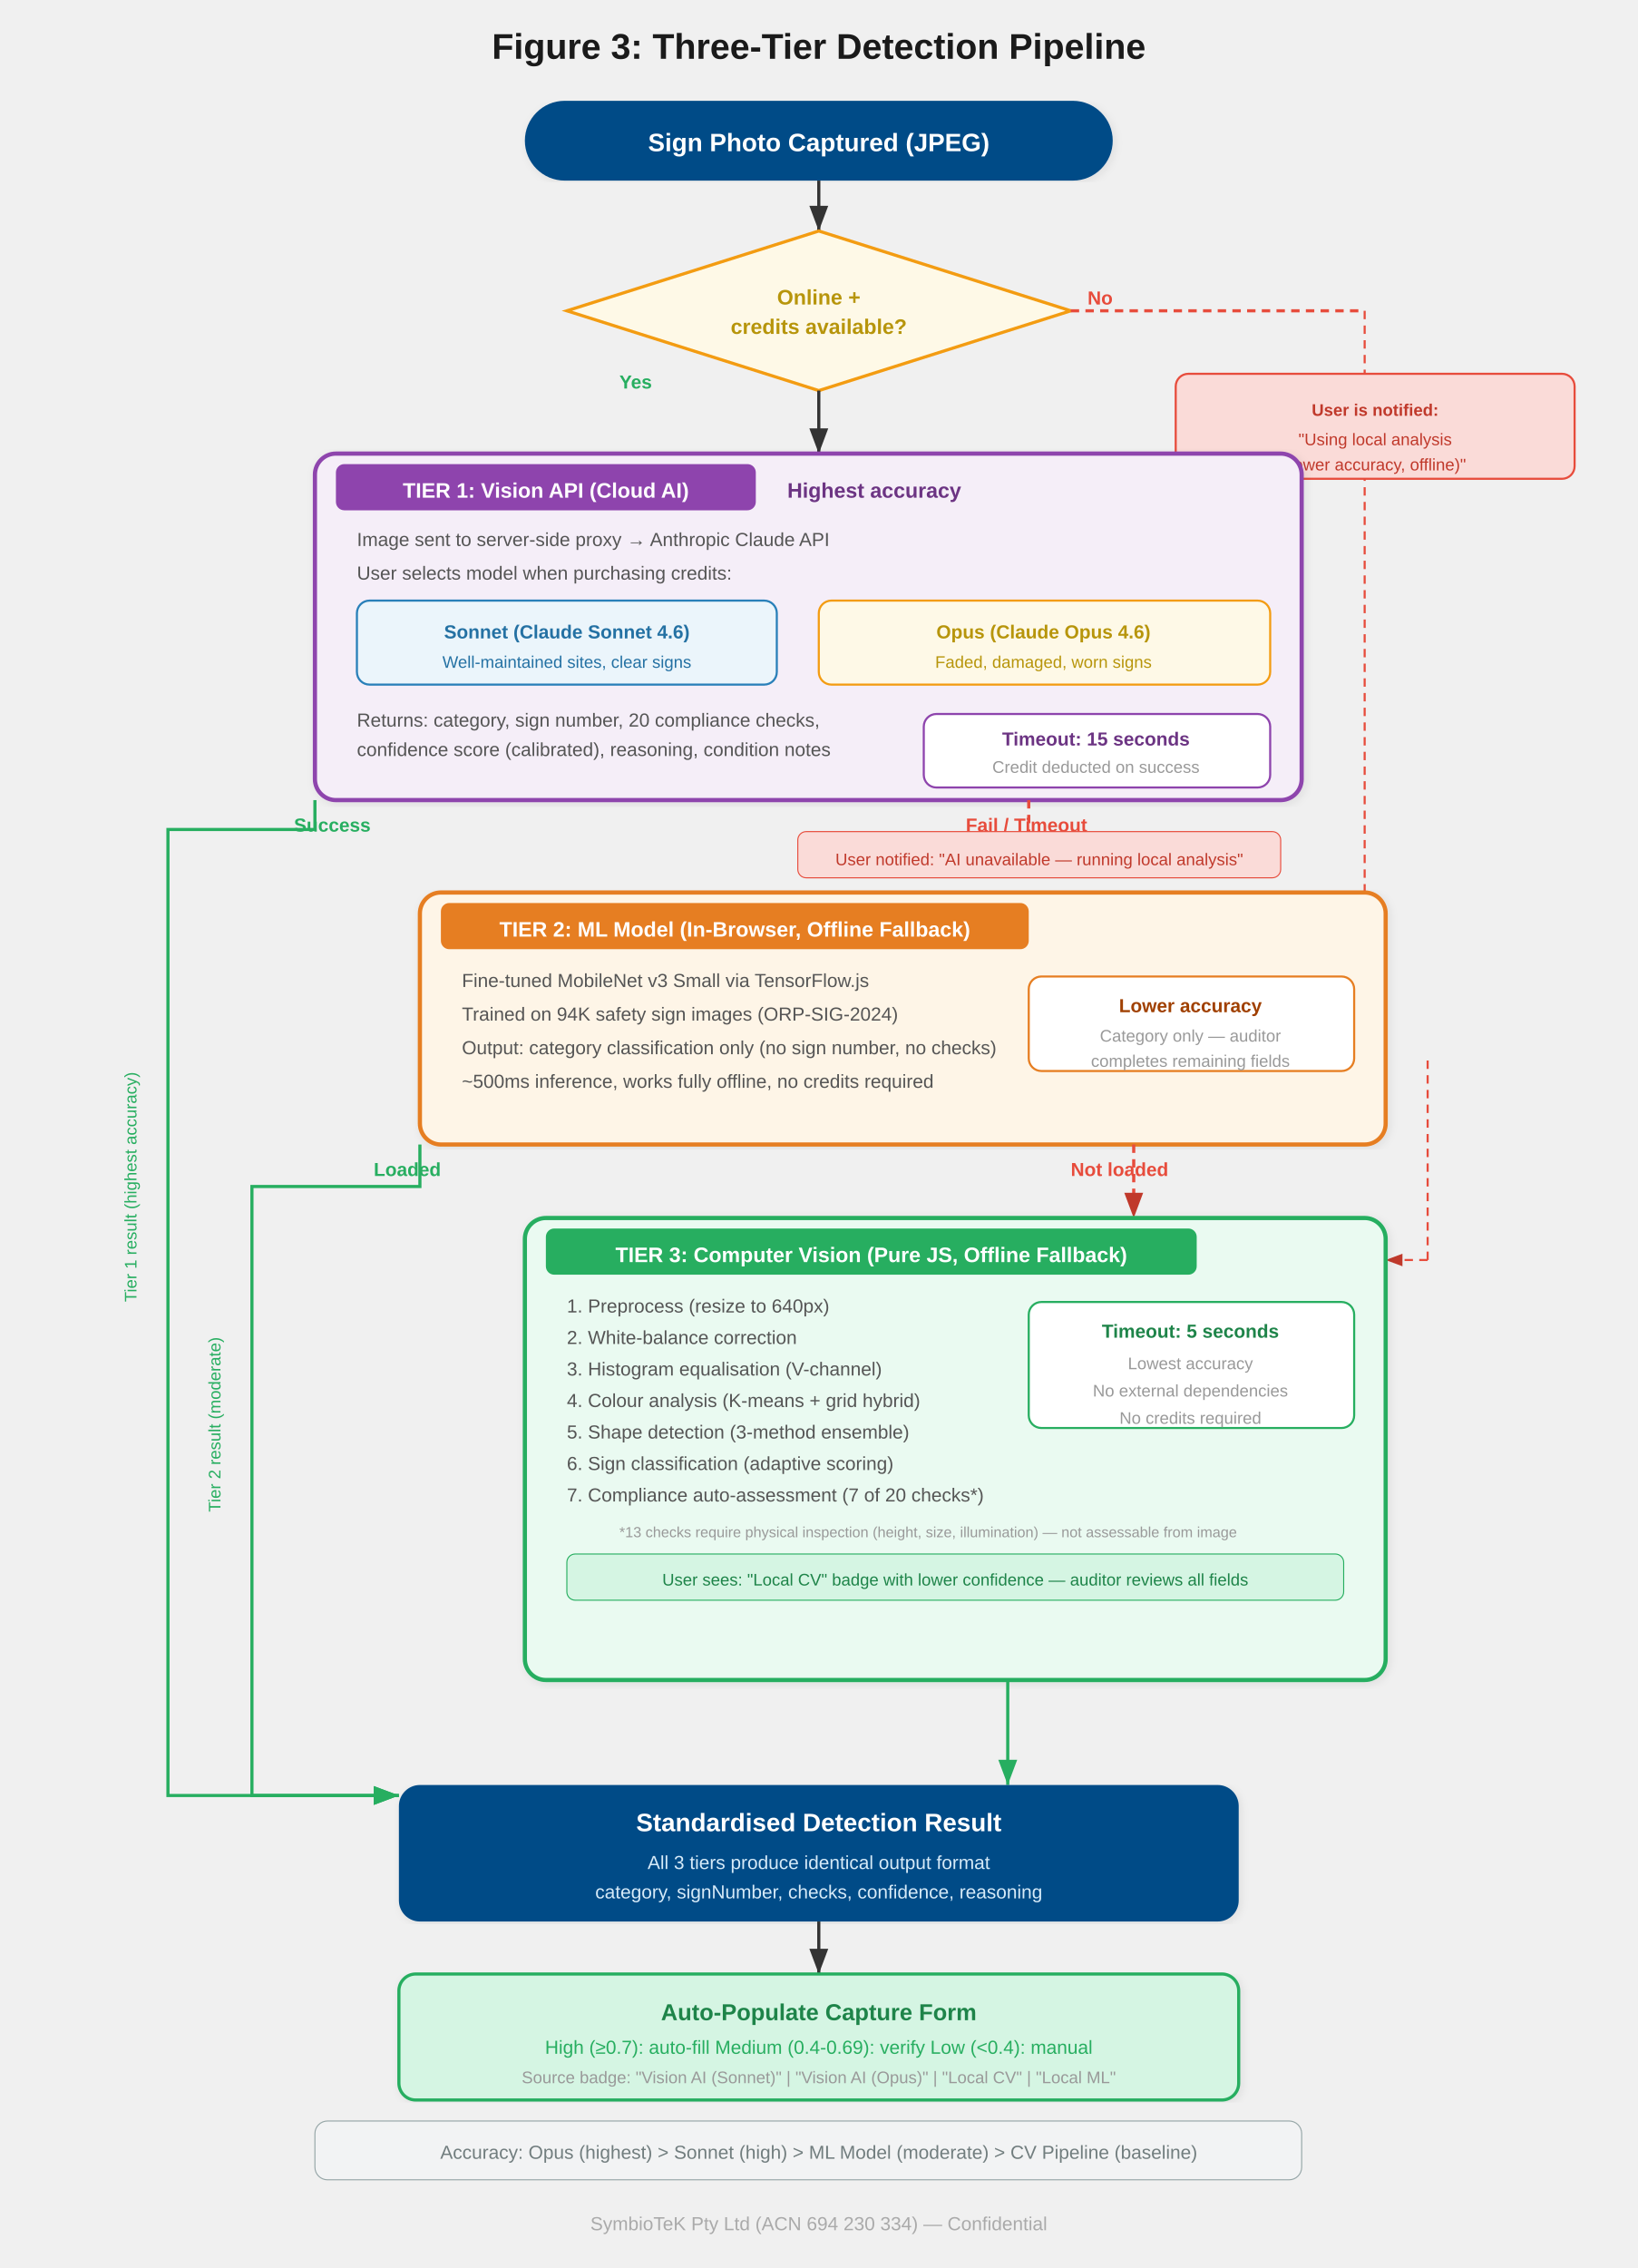
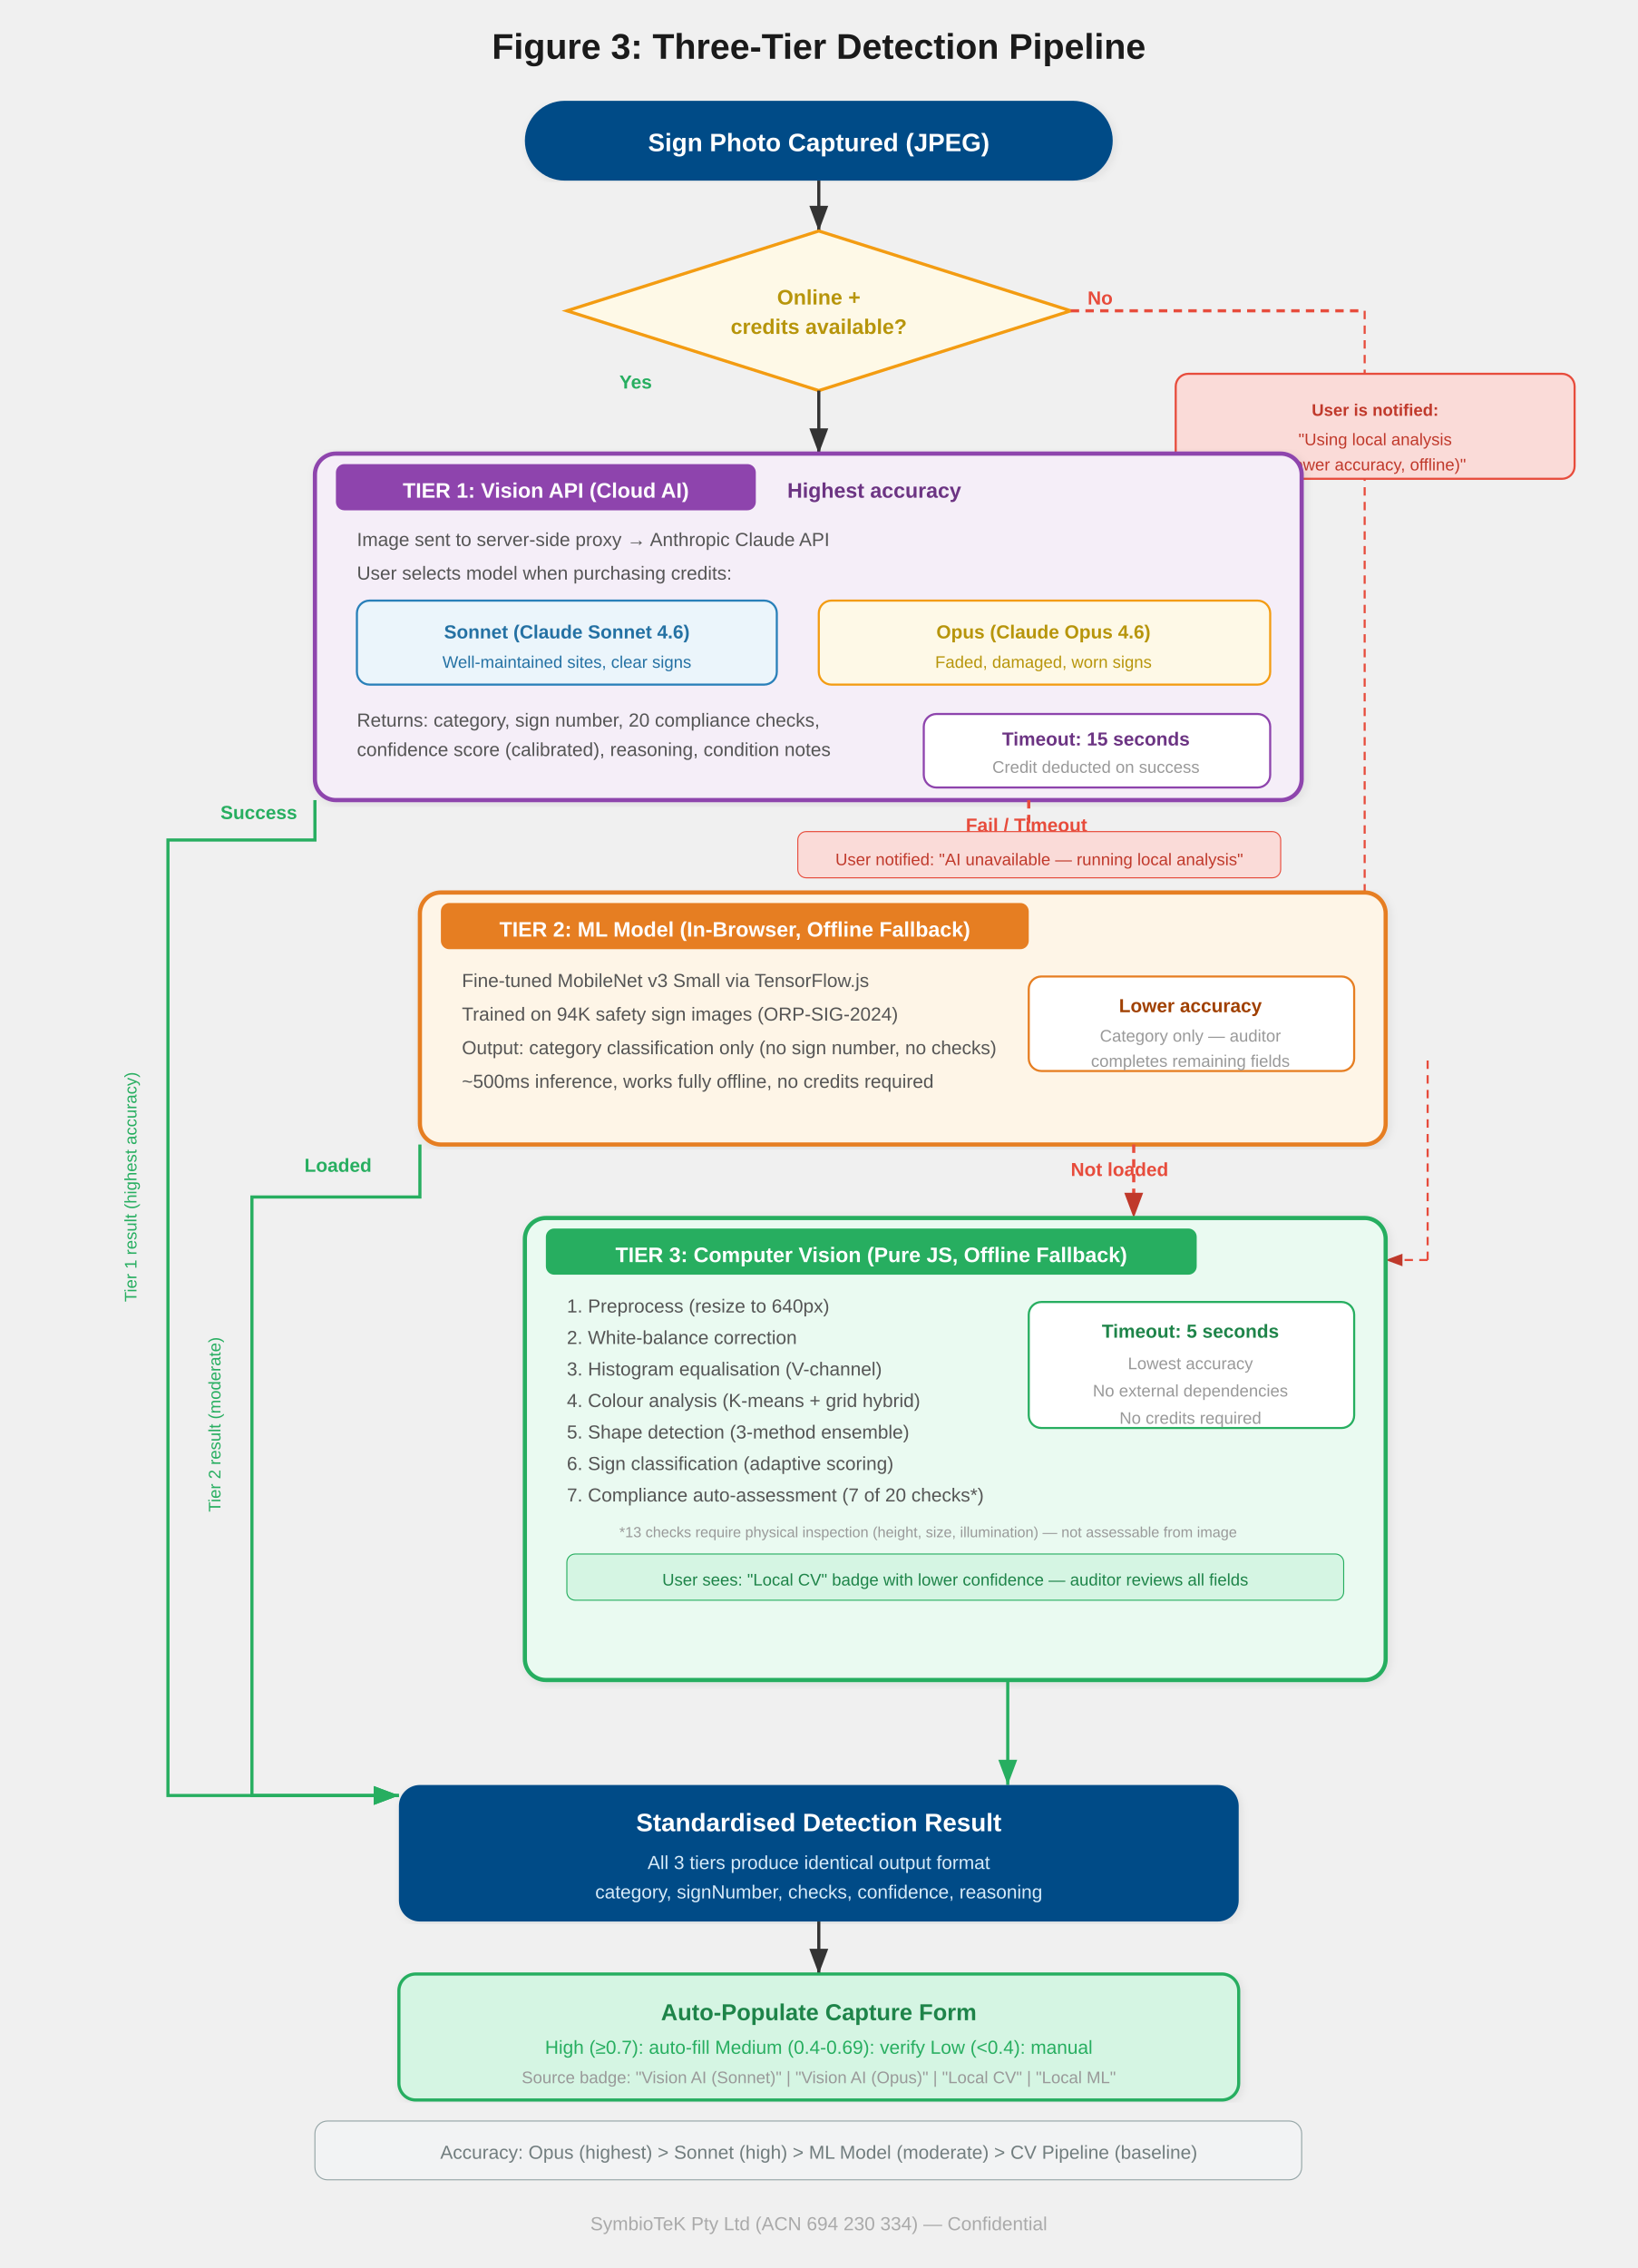
<svg xmlns="http://www.w3.org/2000/svg" viewBox="0 0 780 1080" font-family="'Segoe UI', Arial, sans-serif">
  <defs>
    <marker id="a" markerWidth="8" markerHeight="6" refX="8" refY="3" orient="auto">
      <path d="M0,0 L8,3 L0,6" fill="#333" />
    </marker>
    <marker id="aR" markerWidth="8" markerHeight="6" refX="8" refY="3" orient="auto">
      <path d="M0,0 L8,3 L0,6" fill="#C0392B" />
    </marker>
    <marker id="aG" markerWidth="8" markerHeight="6" refX="8" refY="3" orient="auto">
      <path d="M0,0 L8,3 L0,6" fill="#27AE60" />
    </marker>
    <filter id="s" x="-2%" y="-2%" width="104%" height="104%">
      <feDropShadow dx="1" dy="1" stdDeviation="2" flood-opacity="0.08" />
    </filter>
  </defs>
  <text x="390" y="28" text-anchor="middle" font-size="17" font-weight="700" fill="#1a1a1a">Figure 3: Three-Tier Detection Pipeline</text>
  <rect x="250" y="48" width="280" height="38" rx="19" fill="#004B87" filter="url(#s)" />
  <text x="390" y="72" text-anchor="middle" font-size="12" font-weight="600" fill="#fff">Sign Photo Captured (JPEG)</text>
  <line x1="390" y1="86" x2="390" y2="110" stroke="#333" stroke-width="1.5" marker-end="url(#a)" />
  <polygon points="390,110 510,148 390,186 270,148" fill="#FEF9E7" stroke="#F39C12" stroke-width="1.5" />
  <text x="390" y="145" text-anchor="middle" font-size="10" font-weight="600" fill="#B7950B">Online +</text>
  <text x="390" y="159" text-anchor="middle" font-size="10" font-weight="600" fill="#B7950B">credits available?</text>
  <text x="295" y="185" font-size="9" font-weight="600" fill="#27AE60">Yes</text>
  <line x1="390" y1="186" x2="390" y2="216" stroke="#333" stroke-width="1.5" marker-end="url(#a)" />
  <text x="518" y="145" font-size="9" font-weight="600" fill="#E74C3C">No</text>
  <line x1="510" y1="148" x2="650" y2="148" stroke="#E74C3C" stroke-width="1.5" stroke-dasharray="4,3" />
  <line x1="650" y1="148" x2="650" y2="505" stroke="#E74C3C" stroke-width="1" stroke-dasharray="4,3" />
  <rect x="560" y="178" width="190" height="50" rx="6" fill="#FADBD8" stroke="#E74C3C" stroke-width="1" />
  <text x="655" y="198" text-anchor="middle" font-size="8" font-weight="600" fill="#C0392B">User is notified:</text>
  <text x="655" y="212" text-anchor="middle" font-size="8" fill="#C0392B">"Using local analysis</text>
  <text x="655" y="224" text-anchor="middle" font-size="8" fill="#C0392B">(lower accuracy, offline)"</text>
  <rect x="150" y="216" width="470" height="165" rx="10" fill="#F5EEF8" stroke="#8E44AD" stroke-width="2" filter="url(#s)" />
  <rect x="160" y="221" width="200" height="22" rx="4" fill="#8E44AD" />
  <text x="260" y="237" text-anchor="middle" font-size="10" font-weight="700" fill="#fff">TIER 1: Vision API (Cloud AI)</text>
  <text x="375" y="237" font-size="10" font-weight="600" fill="#6C3483">Highest accuracy</text>
  <text x="170" y="260" font-size="9" fill="#555">Image sent to server-side proxy → Anthropic Claude API</text>
  <text x="170" y="276" font-size="9" fill="#555">User selects model when purchasing credits:</text>
  <rect x="170" y="286" width="200" height="40" rx="6" fill="#EBF5FB" stroke="#2980B9" stroke-width="1" />
  <text x="270" y="304" text-anchor="middle" font-size="9" font-weight="700" fill="#2471A3">Sonnet (Claude Sonnet 4.6)</text>
  <text x="270" y="318" text-anchor="middle" font-size="8" fill="#2471A3">Well-maintained sites, clear signs</text>
  <rect x="390" y="286" width="215" height="40" rx="6" fill="#FEF9E7" stroke="#F39C12" stroke-width="1" />
  <text x="497" y="304" text-anchor="middle" font-size="9" font-weight="700" fill="#B7950B">Opus (Claude Opus 4.6)</text>
  <text x="497" y="318" text-anchor="middle" font-size="8" fill="#B7950B">Faded, damaged, worn signs</text>
  <text x="170" y="346" font-size="9" fill="#555">Returns: category, sign number, 20 compliance checks,</text>
  <text x="170" y="360" font-size="9" fill="#555">confidence score (calibrated), reasoning, condition notes</text>
  <rect x="440" y="340" width="165" height="35" rx="6" fill="#fff" stroke="#8E44AD" stroke-width="1" />
  <text x="522" y="355" text-anchor="middle" font-size="9" font-weight="600" fill="#6C3483">Timeout: 15 seconds</text>
  <text x="522" y="368" text-anchor="middle" font-size="8" fill="#999">Credit deducted on success</text>
-   <text x="140" y="396" font-size="9" font-weight="600" fill="#27AE60">Success</text>
-   <path d="M150,381 L150,395 L80,395 L80,855 L190,855" stroke="#27AE60" stroke-width="1.5" fill="none" marker-end="url(#aG)" />
+   <text x="105" y="390" font-size="9" font-weight="600" fill="#27AE60">Success</text>
+   <path d="M150,381 L150,400 L80,400 L80,855 L190,855" stroke="#27AE60" stroke-width="1.5" fill="none" marker-end="url(#aG)" />
  <text x="65" y="620" font-size="8" fill="#27AE60" transform="rotate(-90,65,620)">Tier 1 result (highest accuracy)</text>
  <text x="460" y="396" font-size="9" font-weight="600" fill="#E74C3C">Fail / Timeout</text>
  <line x1="490" y1="381" x2="490" y2="418" stroke="#E74C3C" stroke-width="1.5" stroke-dasharray="4,3" marker-end="url(#aR)" />
  <rect x="380" y="396" width="230" height="22" rx="4" fill="#FADBD8" stroke="#E74C3C" stroke-width="0.5" />
  <text x="495" y="412" text-anchor="middle" font-size="8" fill="#C0392B">User notified: "AI unavailable — running local analysis"</text>
  <rect x="200" y="425" width="460" height="120" rx="10" fill="#FEF5E7" stroke="#E67E22" stroke-width="2" filter="url(#s)" />
  <rect x="210" y="430" width="280" height="22" rx="4" fill="#E67E22" />
  <text x="350" y="446" text-anchor="middle" font-size="10" font-weight="700" fill="#fff">TIER 2: ML Model (In-Browser, Offline Fallback)</text>
  <text x="220" y="470" font-size="9" fill="#555">Fine-tuned MobileNet v3 Small via TensorFlow.js</text>
  <text x="220" y="486" font-size="9" fill="#555">Trained on 94K safety sign images (ORP-SIG-2024)</text>
  <text x="220" y="502" font-size="9" fill="#555">Output: category classification only (no sign number, no checks)</text>
  <text x="220" y="518" font-size="9" fill="#555">~500ms inference, works fully offline, no credits required</text>
  <rect x="490" y="465" width="155" height="45" rx="6" fill="#fff" stroke="#E67E22" stroke-width="1" />
  <text x="567" y="482" text-anchor="middle" font-size="9" font-weight="600" fill="#A04000">Lower accuracy</text>
  <text x="567" y="496" text-anchor="middle" font-size="8" fill="#999">Category only — auditor</text>
  <text x="567" y="508" text-anchor="middle" font-size="8" fill="#999">completes remaining fields</text>
  <text x="510" y="560" font-size="9" font-weight="600" fill="#E74C3C">Not loaded</text>
  <line x1="540" y1="545" x2="540" y2="580" stroke="#E74C3C" stroke-width="1.5" stroke-dasharray="4,3" marker-end="url(#aR)" />
-   <text x="178" y="560" font-size="9" font-weight="600" fill="#27AE60">Loaded</text>
-   <path d="M200,545 L200,565 L120,565 L120,855 L190,855" stroke="#27AE60" stroke-width="1.5" fill="none" marker-end="url(#aG)" />
+   <text x="145" y="558" font-size="9" font-weight="600" fill="#27AE60">Loaded</text>
+   <path d="M200,545 L200,570 L120,570 L120,855 L190,855" stroke="#27AE60" stroke-width="1.5" fill="none" marker-end="url(#aG)" />
  <text x="105" y="720" font-size="8" fill="#27AE60" transform="rotate(-90,105,720)">Tier 2 result (moderate)</text>
  <line x1="680" y1="505" x2="680" y2="600" stroke="#E74C3C" stroke-width="1" stroke-dasharray="4,3" />
  <line x1="680" y1="600" x2="660" y2="600" stroke="#E74C3C" stroke-width="1" stroke-dasharray="4,3" marker-end="url(#aR)" />
  <rect x="250" y="580" width="410" height="220" rx="10" fill="#EAFAF1" stroke="#27AE60" stroke-width="2" filter="url(#s)" />
  <rect x="260" y="585" width="310" height="22" rx="4" fill="#27AE60" />
  <text x="415" y="601" text-anchor="middle" font-size="10" font-weight="700" fill="#fff">TIER 3: Computer Vision (Pure JS, Offline Fallback)</text>
  <text x="270" y="625" font-size="9" fill="#555">1. Preprocess (resize to 640px)</text>
  <text x="270" y="640" font-size="9" fill="#555">2. White-balance correction</text>
  <text x="270" y="655" font-size="9" fill="#555">3. Histogram equalisation (V-channel)</text>
  <text x="270" y="670" font-size="9" fill="#555">4. Colour analysis (K-means + grid hybrid)</text>
  <text x="270" y="685" font-size="9" fill="#555">5. Shape detection (3-method ensemble)</text>
  <text x="270" y="700" font-size="9" fill="#555">6. Sign classification (adaptive scoring)</text>
  <text x="270" y="715" font-size="9" fill="#555">7. Compliance auto-assessment (7 of 20 checks*)</text>
  <text x="295" y="732" font-size="7" fill="#999">*13 checks require physical inspection (height, size, illumination) — not assessable from image</text>
  <rect x="490" y="620" width="155" height="60" rx="6" fill="#fff" stroke="#27AE60" stroke-width="1" />
  <text x="567" y="637" text-anchor="middle" font-size="9" font-weight="600" fill="#1E8449">Timeout: 5 seconds</text>
  <text x="567" y="652" text-anchor="middle" font-size="8" fill="#999">Lowest accuracy</text>
  <text x="567" y="665" text-anchor="middle" font-size="8" fill="#999">No external dependencies</text>
  <text x="567" y="678" text-anchor="middle" font-size="8" fill="#999">No credits required</text>
  <rect x="270" y="740" width="370" height="22" rx="4" fill="#D5F5E3" stroke="#27AE60" stroke-width="0.5" />
  <text x="455" y="755" text-anchor="middle" font-size="8" fill="#1E8449">User sees: "Local CV" badge with lower confidence — auditor reviews all fields</text>
  <line x1="480" y1="800" x2="480" y2="850" stroke="#27AE60" stroke-width="1.5" marker-end="url(#aG)" />
  <rect x="190" y="850" width="400" height="65" rx="10" fill="#004B87" filter="url(#s)" />
  <text x="390" y="872" text-anchor="middle" font-size="12" font-weight="700" fill="#fff">Standardised Detection Result</text>
  <text x="390" y="890" text-anchor="middle" font-size="9" fill="#D6EAF8">All 3 tiers produce identical output format</text>
  <text x="390" y="904" text-anchor="middle" font-size="9" fill="#D6EAF8">category, signNumber, checks, confidence, reasoning</text>
  <line x1="390" y1="915" x2="390" y2="940" stroke="#333" stroke-width="1.5" marker-end="url(#a)" />
  <rect x="190" y="940" width="400" height="60" rx="8" fill="#D5F5E3" stroke="#27AE60" stroke-width="1.5" filter="url(#s)" />
  <text x="390" y="962" text-anchor="middle" font-size="11" font-weight="600" fill="#1E8449">Auto-Populate Capture Form</text>
  <text x="390" y="978" text-anchor="middle" font-size="9" fill="#27AE60">High (≥0.7): auto-fill   Medium (0.4-0.69): verify   Low (&lt;0.4): manual</text>
  <text x="390" y="992" text-anchor="middle" font-size="8" fill="#999">Source badge: "Vision AI (Sonnet)" | "Vision AI (Opus)" | "Local CV" | "Local ML"</text>
  <rect x="150" y="1010" width="470" height="28" rx="6" fill="#F2F3F4" stroke="#95A5A6" stroke-width="0.5" />
  <text x="390" y="1028" text-anchor="middle" font-size="9" fill="#717D7E">Accuracy: Opus (highest) &gt; Sonnet (high) &gt; ML Model (moderate) &gt; CV Pipeline (baseline)</text>
  <text x="390" y="1062" text-anchor="middle" font-size="9" fill="#aaa">SymbioTeK Pty Ltd (ACN 694 230 334) — Confidential</text>
</svg>
